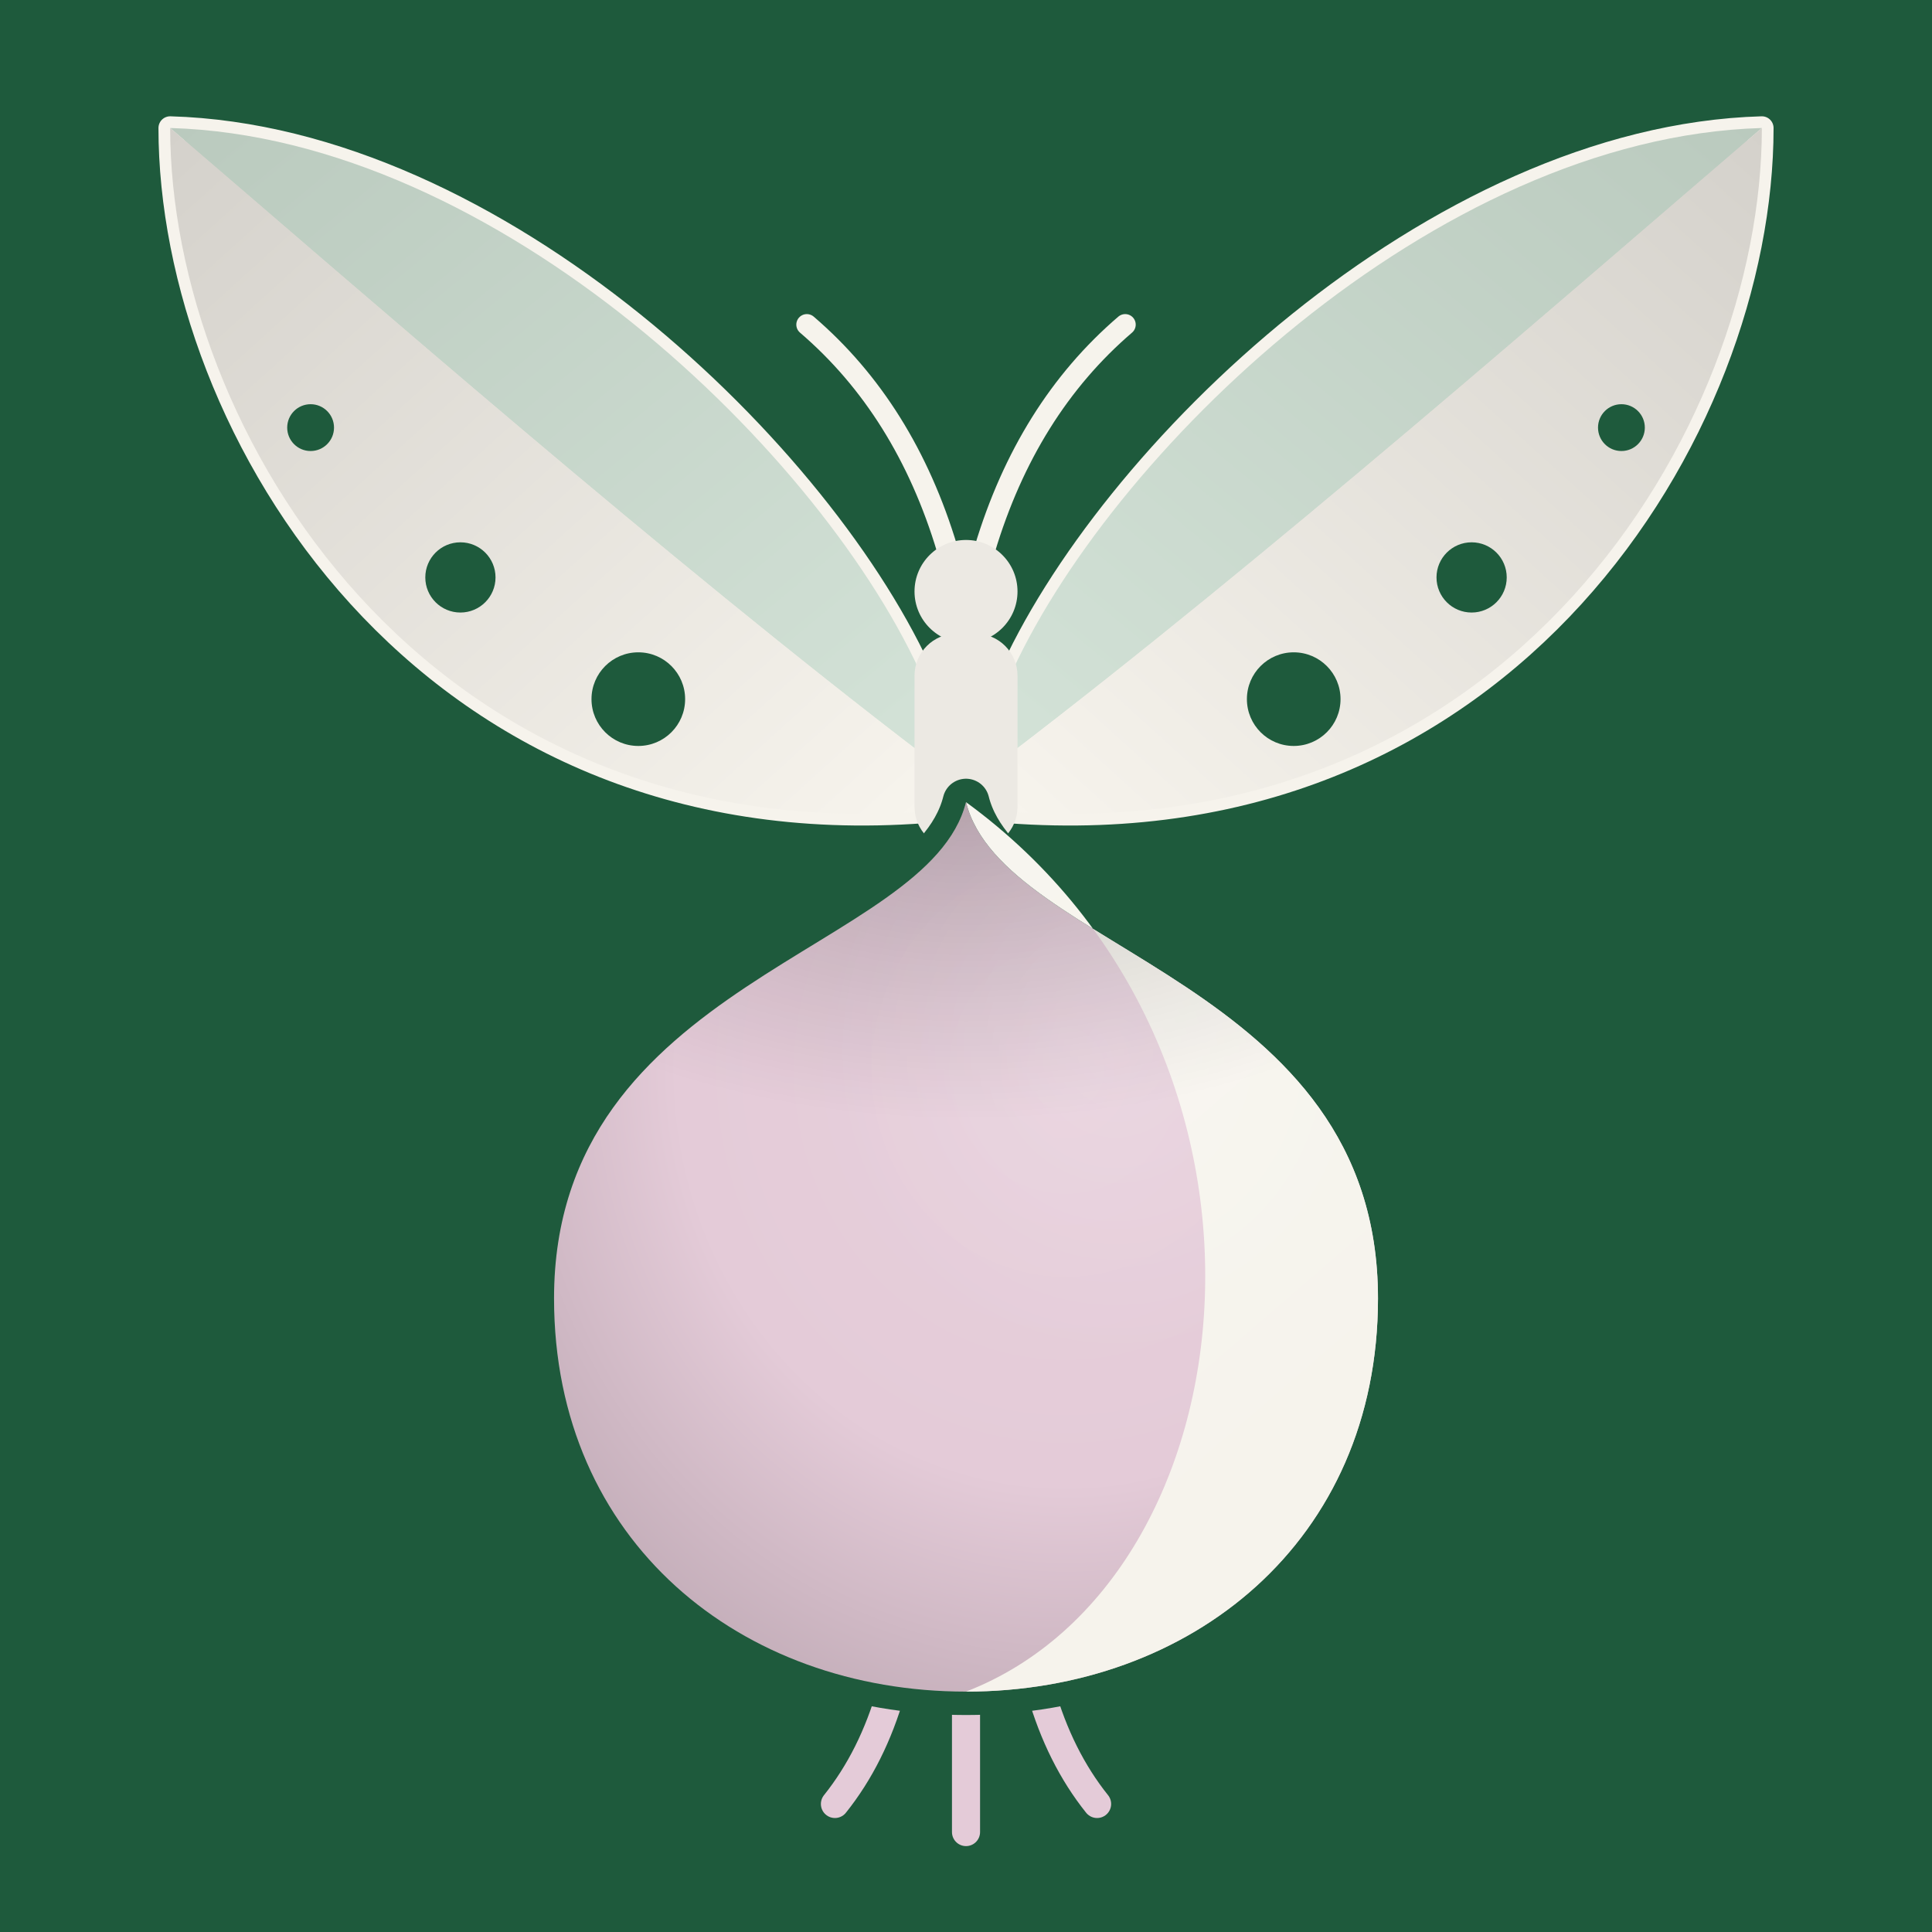
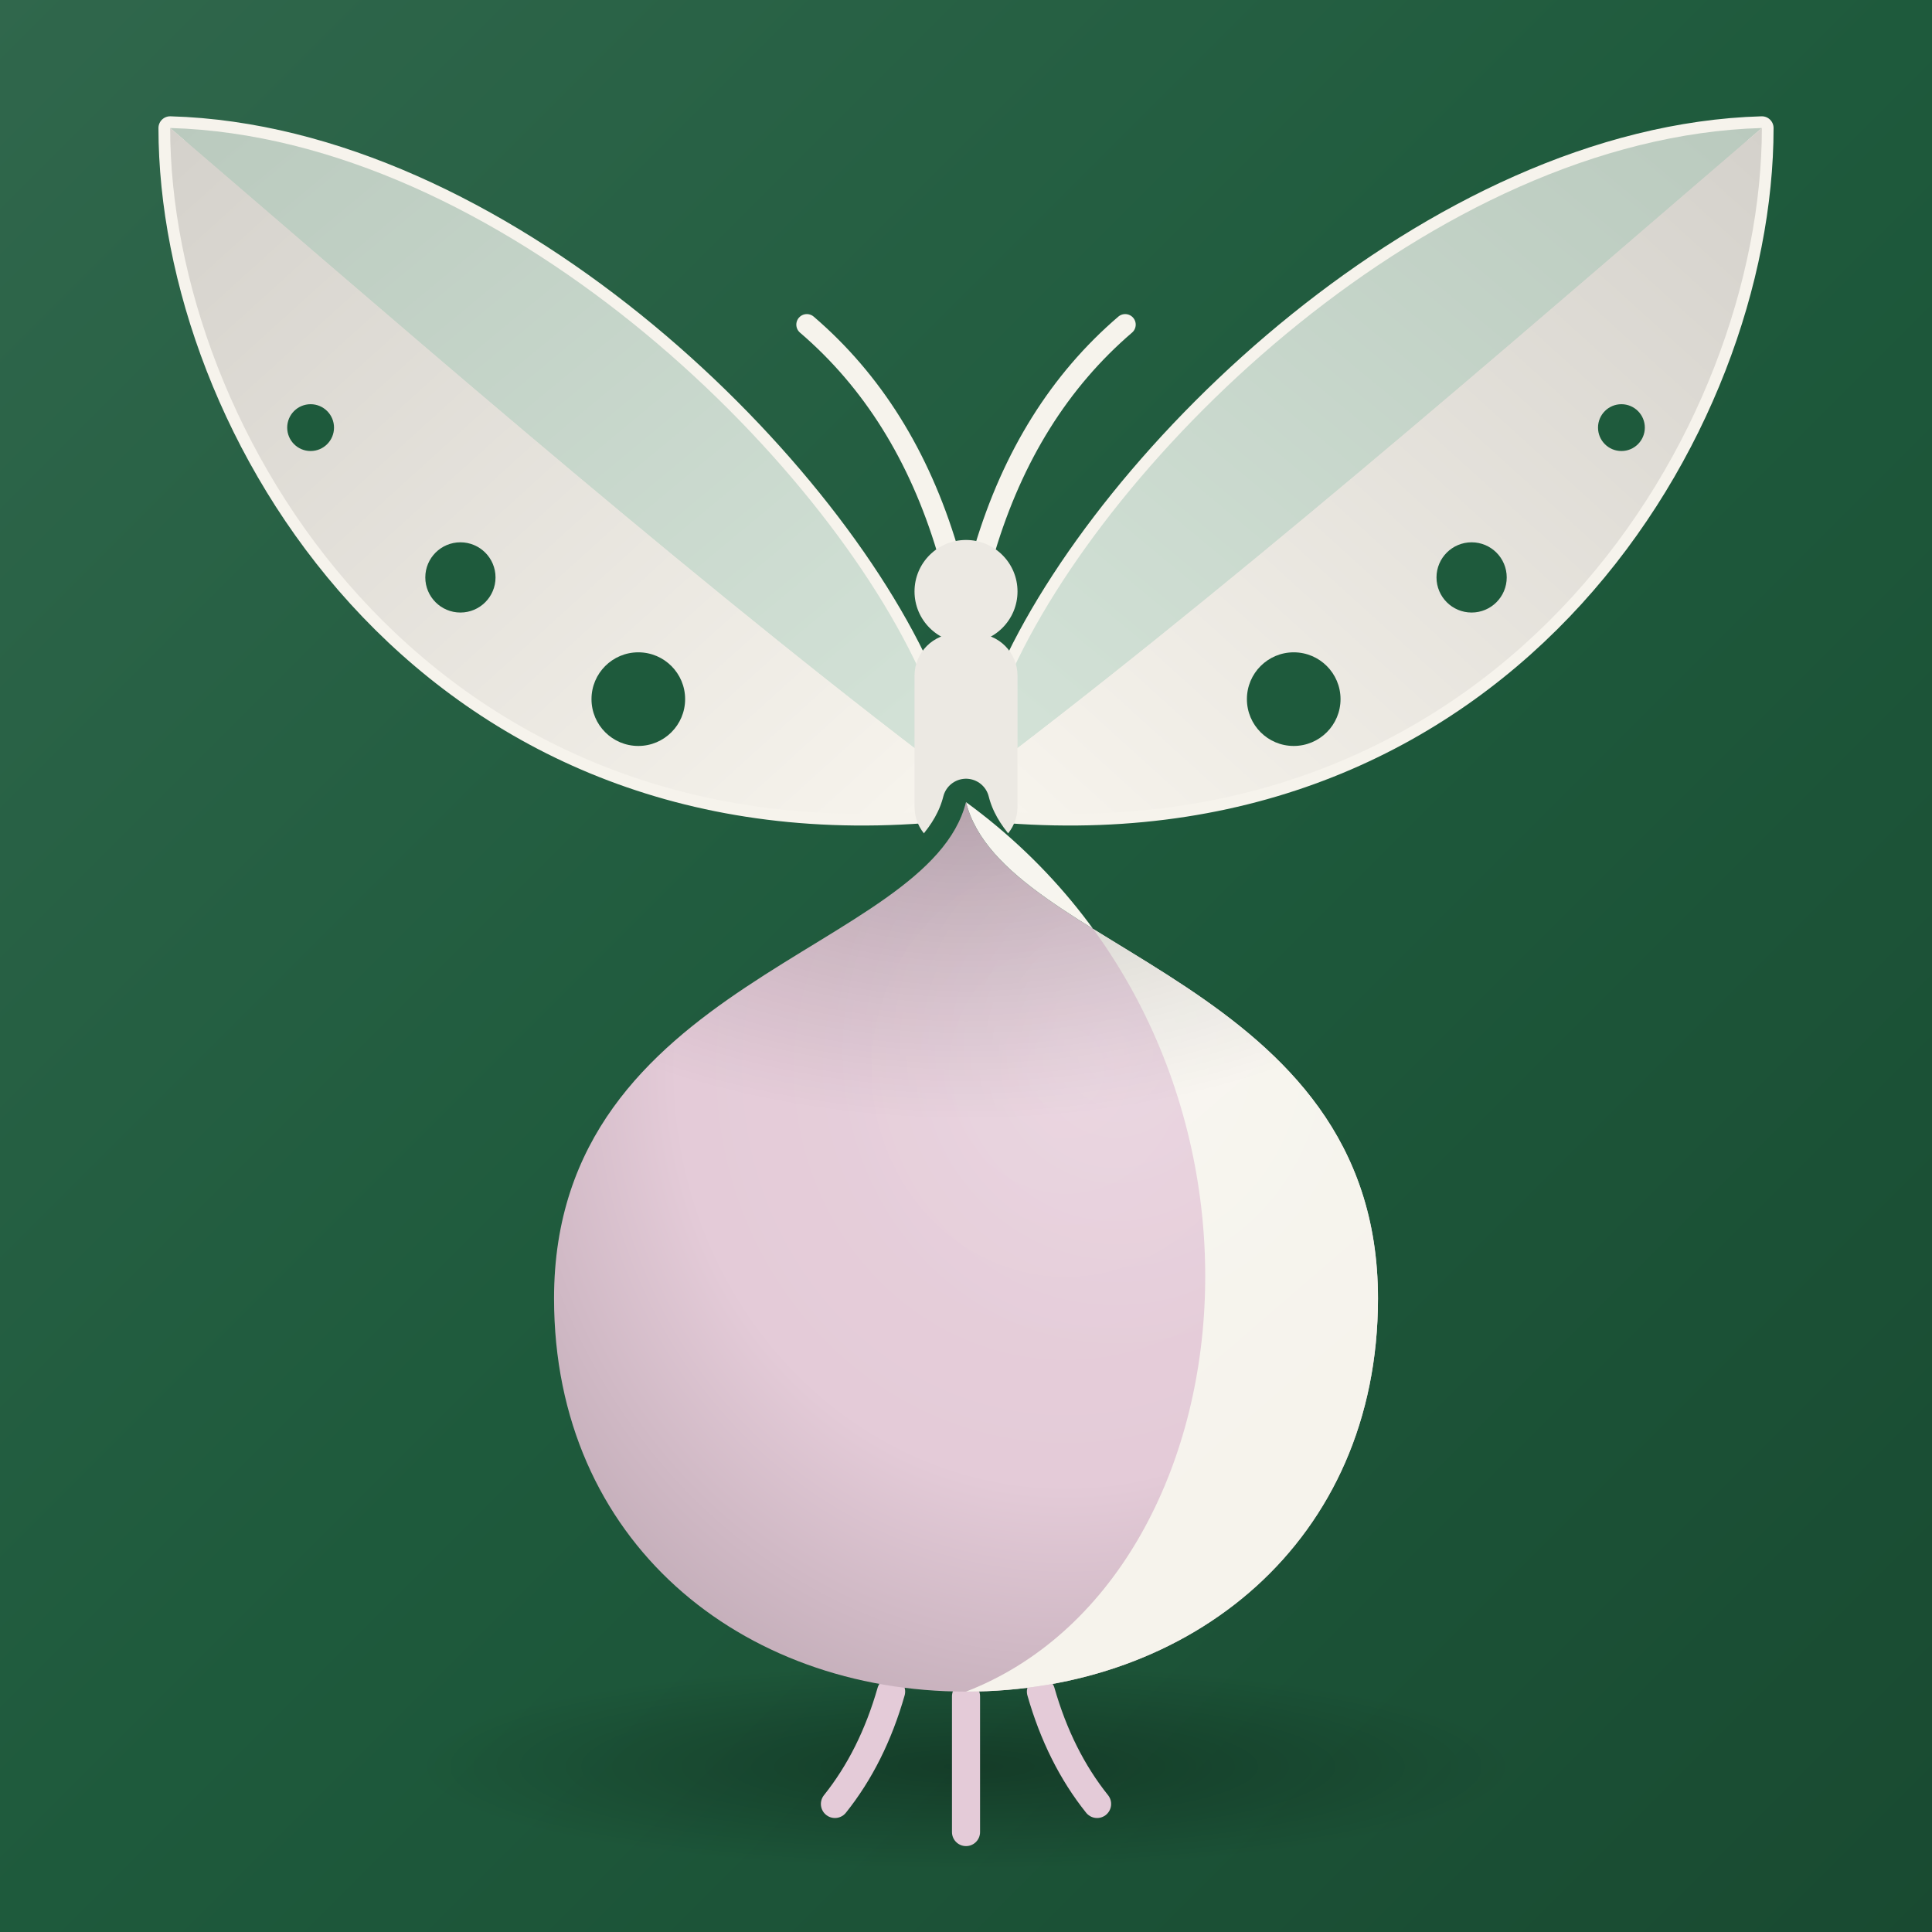
<svg xmlns="http://www.w3.org/2000/svg" viewBox="0 0 512 512" width="512" height="512">
-   <rect width="512" height="512" fill="#1E5A3C" />
+   <defs>
+     <linearGradient id="gP" x1="0" y1="0" x2="1" y2="1">
+       <stop offset="0" stop-color="#30674C" />
+       <stop offset="0.5" stop-color="#1E5A3C" />
+       <stop offset="1" stop-color="#194A31" />
+     </linearGradient>
+   </defs>
+   <rect width="512" height="512" fill="url(#gP)" />
  <g transform="translate(-61.60 -85.18) scale(1.24064)">
    <defs>
      <linearGradient id="gWd" x1="1" y1="1" x2="0" y2="0">
        <stop offset="0" stop-color="#F7F4ED" />
        <stop offset="1" stop-color="#D4D1CB" />
      </linearGradient>
      <linearGradient id="gWl" x1="1" y1="1" x2="0" y2="0">
        <stop offset="0" stop-color="#D3E2D7" />
        <stop offset="1" stop-color="#BACABE" />
      </linearGradient>
      <radialGradient id="gB" cx="0.62" cy="0.30" r="0.85">
        <stop offset="0" stop-color="#E7D0DC" />
        <stop offset="0.55" stop-color="#E4CBD8" />
        <stop offset="1" stop-color="#BBA6B1" />
      </radialGradient>
      <linearGradient id="gBl" x1="0" y1="0" x2="0.4" y2="1">
        <stop offset="0" stop-color="#F7F5EF" />
        <stop offset="1" stop-color="#F6F3EC" />
      </linearGradient>
      <radialGradient id="gS" cx="0.5" cy="0" r="0.6">
        <stop offset="0" stop-color="#000" stop-opacity="0.22" />
        <stop offset="1" stop-color="#000" stop-opacity="0" />
      </radialGradient>
      <radialGradient id="gH" cx="0.68" cy="0.28" r="0.35">
        <stop offset="0" stop-color="#FFF" stop-opacity="0.16" />
        <stop offset="1" stop-color="#FFF" stop-opacity="0" />
      </radialGradient>
      <clipPath id="cB">
        <path d="M 256 240 C 264 272, 344 278, 344 346 C 344 398, 304 430, 256 430 C 208 430, 168 398, 168 346 C 168 278, 248 272, 256 240 Z" />
      </clipPath>
+       <radialGradient id="gG" cx="0.5" cy="0.5" r="0.5">
+         <stop offset="0" stop-color="#000" stop-opacity="0.28" />
+         <stop offset="1" stop-color="#000" stop-opacity="0" />
+       </radialGradient>
+       <mask id="mW" maskUnits="userSpaceOnUse" x="0" y="0" width="512" height="512">
+         <rect width="512" height="512" fill="#fff" />
+         <path d="M 256 240 C 264 272, 344 278, 344 346 C 344 398, 304 430, 256 430 C 208 430, 168 398, 168 346 C 168 278, 248 272, 256 240 Z" fill="#000" stroke="#000" stroke-width="10" stroke-linejoin="round" />
+       </mask>
    </defs>
-     <path d="M 247 214 C 226 166, 156 98, 86 96 C 86 160, 140 250, 247 242 Z" fill="url(#gWd)" stroke="#F6F3EC" stroke-width="5" stroke-linejoin="round" />
-     <path d="M 247 214 C 226 166, 156 98, 86 96 C 128 132, 192 188, 247 230 Z" fill="url(#gWl)" />
-     <path d="M 86 96 C 86 160, 140 250, 247 242 L 247 230 C 192 188, 128 132, 86 96 Z" fill="url(#gWd)" />
-     <circle cx="186" cy="218" r="10" fill="#1E5A3C" />
-     <circle cx="148" cy="192" r="7.5" fill="#1E5A3C" />
-     <circle cx="116" cy="160" r="5" fill="#1E5A3C" />
-     <path d="M 252 186 C 246 166, 236 150, 222 138" stroke="#F6F3EC" stroke-width="4.5" stroke-linecap="round" fill="none" />
-     <g transform="translate(512 0) scale(-1 1)">
+     <ellipse cx="256" cy="446" rx="118" ry="22" fill="url(#gG)" />
+     <g mask="url(#mW)">
      <path d="M 247 214 C 226 166, 156 98, 86 96 C 86 160, 140 250, 247 242 Z" fill="url(#gWd)" stroke="#F6F3EC" stroke-width="5" stroke-linejoin="round" />
      <path d="M 247 214 C 226 166, 156 98, 86 96 C 128 132, 192 188, 247 230 Z" fill="url(#gWl)" />
      <path d="M 86 96 C 86 160, 140 250, 247 242 L 247 230 C 192 188, 128 132, 86 96 Z" fill="url(#gWd)" />
      <circle cx="186" cy="218" r="10" fill="#1E5A3C" />
      <circle cx="148" cy="192" r="7.5" fill="#1E5A3C" />
      <circle cx="116" cy="160" r="5" fill="#1E5A3C" />
      <path d="M 252 186 C 246 166, 236 150, 222 138" stroke="#F6F3EC" stroke-width="4.5" stroke-linecap="round" fill="none" />
+       <g transform="translate(512 0) scale(-1 1)">
+         <path d="M 247 214 C 226 166, 156 98, 86 96 C 86 160, 140 250, 247 242 Z" fill="url(#gWd)" stroke="#F6F3EC" stroke-width="5" stroke-linejoin="round" />
+         <path d="M 247 214 C 226 166, 156 98, 86 96 C 128 132, 192 188, 247 230 Z" fill="url(#gWl)" />
+         <path d="M 86 96 C 86 160, 140 250, 247 242 L 247 230 C 192 188, 128 132, 86 96 Z" fill="url(#gWd)" />
+         <circle cx="186" cy="218" r="10" fill="#1E5A3C" />
+         <circle cx="148" cy="192" r="7.5" fill="#1E5A3C" />
+         <circle cx="116" cy="160" r="5" fill="#1E5A3C" />
+         <path d="M 252 186 C 246 166, 236 150, 222 138" stroke="#F6F3EC" stroke-width="4.5" stroke-linecap="round" fill="none" />
+       </g>
+       <rect fill="#ECE9E3" x="245" y="204" width="22" height="46" rx="9" />
    </g>
-     <rect fill="#ECE9E3" x="245" y="204" width="22" height="46" rx="9" />
    <path d="M 240 430 Q 236 444, 228 454 M 256 431 L 256 460 M 272 430 Q 276 444, 284 454" stroke="#E4CBD8" stroke-width="6" stroke-linecap="round" fill="none" />
-     <path d="M 256 240 C 264 272, 344 278, 344 346 C 344 398, 304 430, 256 430 C 208 430, 168 398, 168 346 C 168 278, 248 272, 256 240 Z" fill="none" stroke="#1E5A3C" stroke-width="10" stroke-linejoin="round" />
    <path d="M 256 240 C 264 272, 344 278, 344 346 C 344 398, 304 430, 256 430 C 208 430, 168 398, 168 346 C 168 278, 248 272, 256 240 Z" fill="url(#gB)" />
    <path d="M 256 240 C 264 272, 344 278, 344 346 C 344 398, 304 430, 256 430 C 318 406, 330 294, 256 240 Z" fill="url(#gBl)" />
    <g clip-path="url(#cB)">
      <rect x="150" y="236" width="212" height="120" fill="url(#gS)" />
      <path d="M 256 240 C 264 272, 344 278, 344 346 C 344 398, 304 430, 256 430 C 208 430, 168 398, 168 346 C 168 278, 248 272, 256 240 Z" fill="url(#gH)" />
    </g>
    <circle cx="256" cy="195" r="11" fill="#ECE9E3" />
  </g>
</svg>
